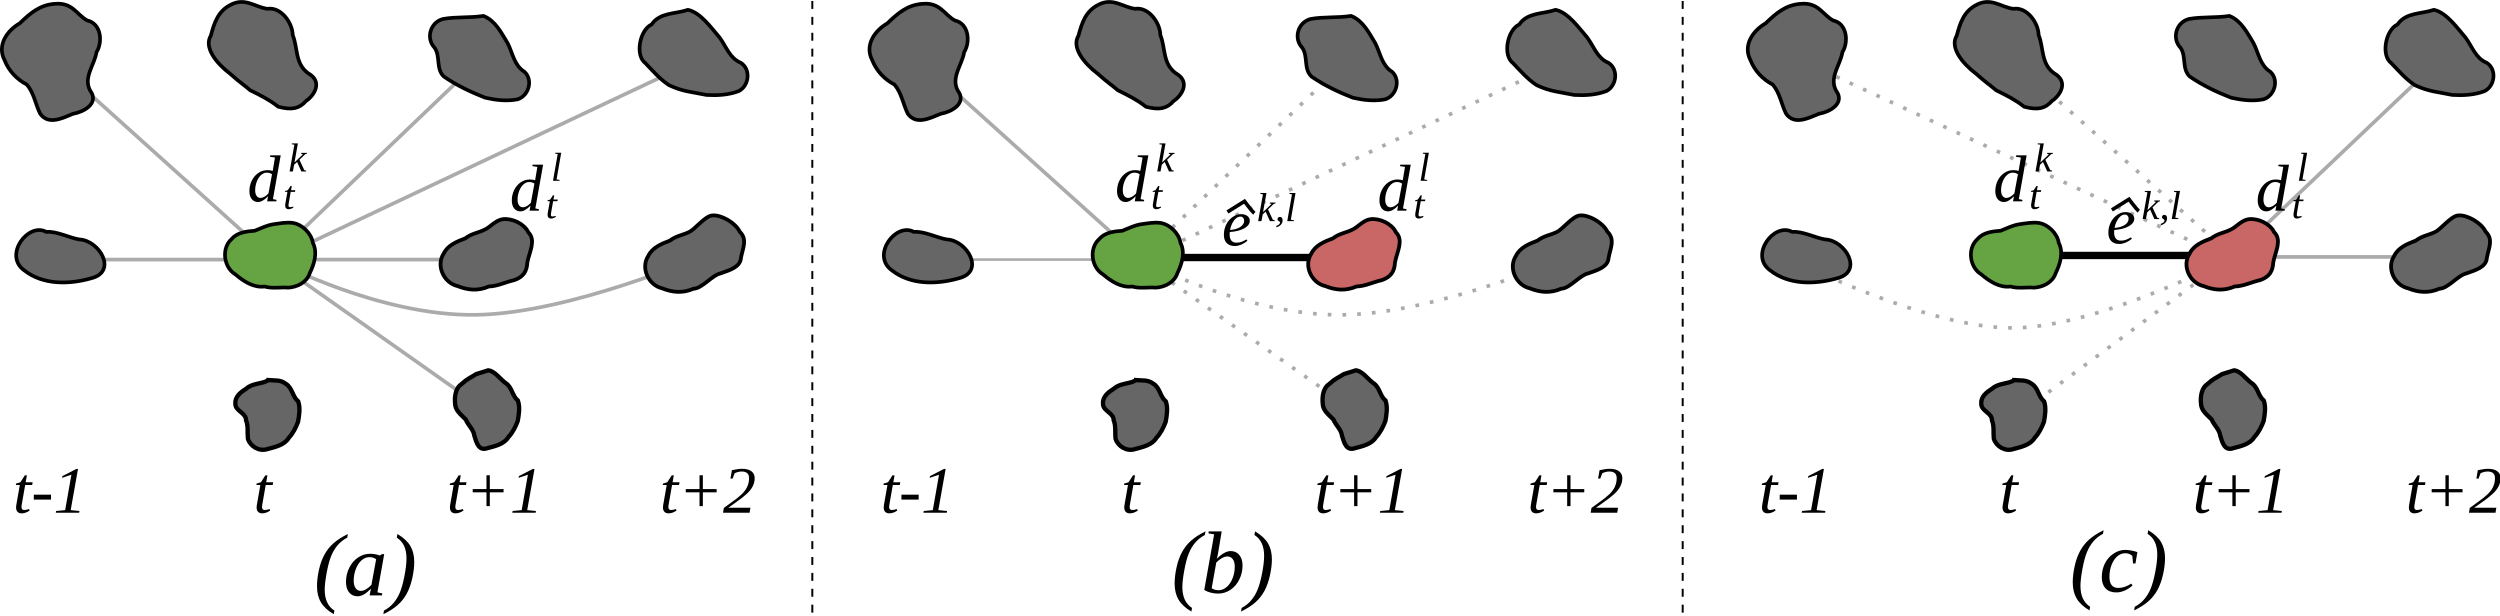
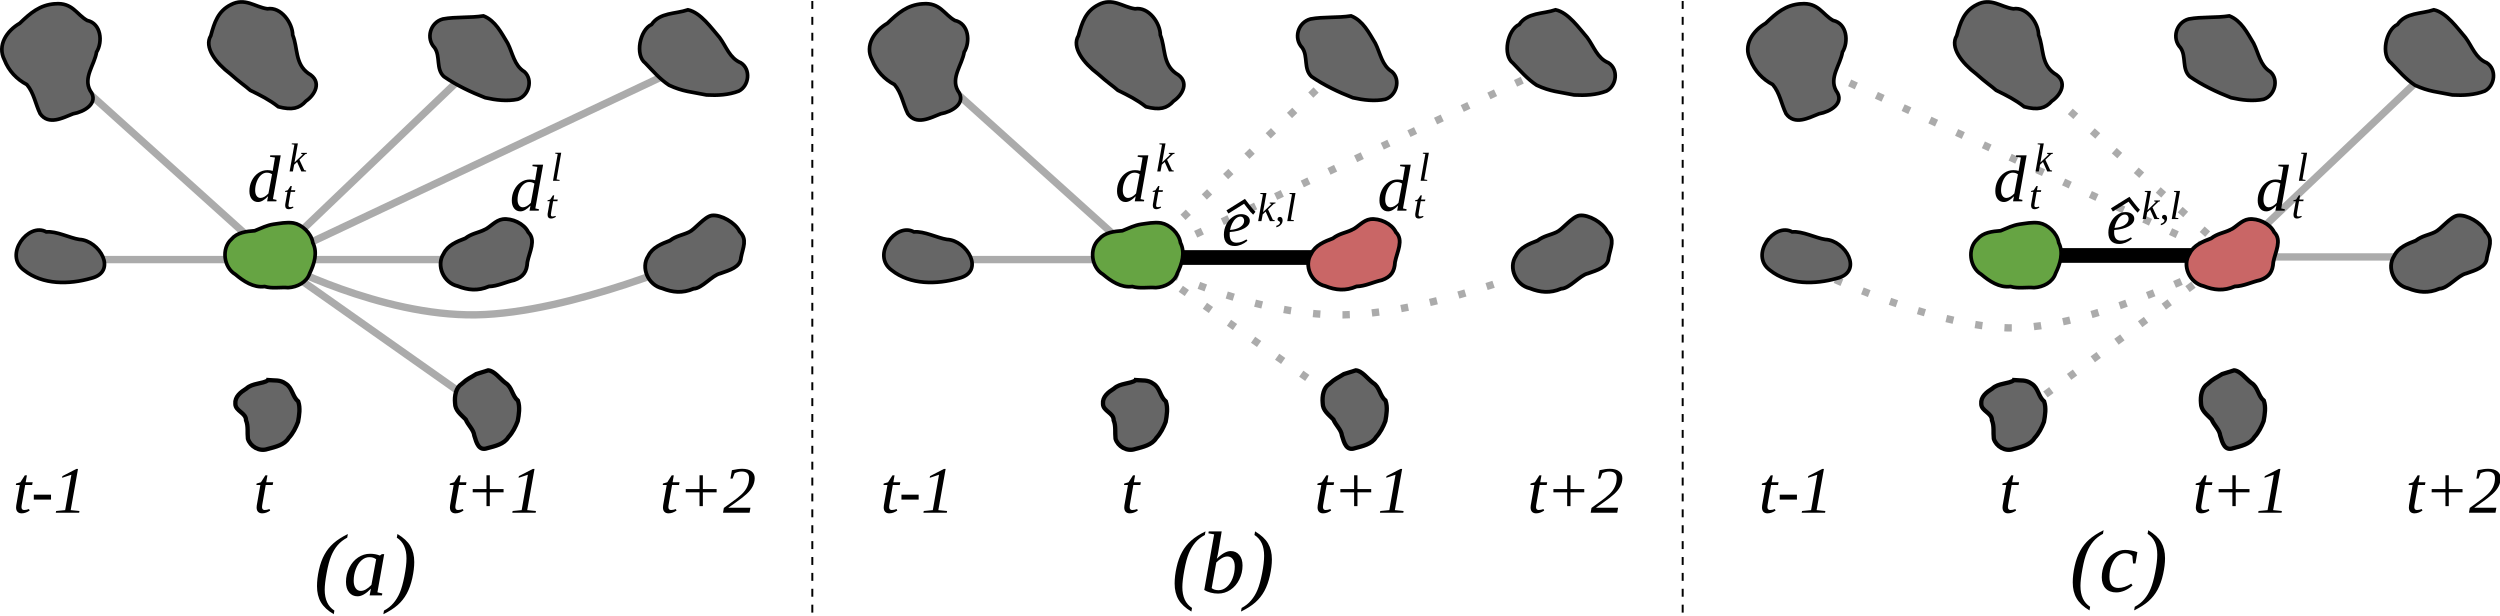
<svg xmlns="http://www.w3.org/2000/svg" width="678.576" height="166.967" id="svg2" version="1.1">
  <defs id="defs4" />
  <g id="layer1" transform="translate(-29.73416,-59.50795)">
-     <path style="opacity:0.33;fill:none;stroke:#000000;stroke-width:1px;stroke-linecap:butt;stroke-linejoin:miter;stroke-opacity:1" d="m 45.4,129.966 117.757,0" id="path3942" />
-     <path style="opacity:0.33;fill:none;stroke:#000000;stroke-width:1px;stroke-linecap:butt;stroke-linejoin:miter;stroke-opacity:1" d="m 44.387,76.256 59.183,53.305" id="path3944" />
-     <path style="opacity:0.33;fill:none;stroke:#000000;stroke-width:1px;stroke-linecap:butt;stroke-linejoin:miter;stroke-opacity:1" d="m 103.772,129.561 56.142,-53.71" id="path3946" />
-     <path style="opacity:0.33;fill:none;stroke:#000000;stroke-width:1px;stroke-linecap:butt;stroke-linejoin:miter;stroke-opacity:1" d="M 162.144,171.313 103.772,130.169 218.894,75.851" id="path3948" />
-     <path style="opacity:0.33;fill:none;stroke:#000000;stroke-width:1px;stroke-linecap:butt;stroke-linejoin:miter;stroke-opacity:1" d="m 104.988,130.574 c 0,0 27.97,14.796 53.913,14.39 25.943,-0.405 61.817,-16.214 61.817,-16.214" id="path3950" />
+     <path style="opacity:0.33;fill:none;stroke:#000000;stroke-width:2;stroke-linecap:butt;stroke-linejoin:miter;stroke-opacity:1;stroke-miterlimit:4;stroke-dasharray:none" d="m 45.4,129.966 117.757,0" id="path3942" />
+     <path style="opacity:0.33;fill:none;stroke:#000000;stroke-width:2;stroke-linecap:butt;stroke-linejoin:miter;stroke-opacity:1;stroke-miterlimit:4;stroke-dasharray:none" d="m 44.387,76.256 59.183,53.305" id="path3944" />
+     <path style="opacity:0.33;fill:none;stroke:#000000;stroke-width:2;stroke-linecap:butt;stroke-linejoin:miter;stroke-opacity:1;stroke-miterlimit:4;stroke-dasharray:none" d="m 103.772,129.561 56.142,-53.71" id="path3946" />
+     <path style="opacity:0.33;fill:none;stroke:#000000;stroke-width:2;stroke-linecap:butt;stroke-linejoin:miter;stroke-opacity:1;stroke-miterlimit:4;stroke-dasharray:none" d="M 162.144,171.313 103.772,130.169 218.894,75.851" id="path3948" />
+     <path style="opacity:0.33;fill:none;stroke:#000000;stroke-width:2;stroke-linecap:butt;stroke-linejoin:miter;stroke-opacity:1;stroke-miterlimit:4;stroke-dasharray:none" d="m 104.988,130.574 c 0,0 27.97,14.796 53.913,14.39 25.943,-0.405 61.817,-16.214 61.817,-16.214" id="path3950" />
    <path style="fill:#666666;stroke:#000000;stroke-width:1px;stroke-linecap:butt;stroke-linejoin:miter;stroke-opacity:1" d="m 44.694,60.539 c -4.183,0.284 -6.746,2.55 -9.608,5.301 -3.45,1.989 -6.22,5.931 -4.128,9.962 1.139,2.921 3.344,5.26 6.067,6.666 1.935,2.281 2.336,5.332 3.611,7.908 2.306,3.228 6.123,1.135 8.937,0.019 2.956,-0.501 7.181,-2.875 4.633,-6.298 -1.944,-3.548 1.179,-6.976 1.726,-10.432 1.744,-2.811 1.26,-7.794 -2.545,-8.611 -2.927,-1.643 -3.933,-4.892 -8.693,-4.517 z" id="path3757" />
    <path style="fill:#666666;stroke:#000000;stroke-width:1px;stroke-linecap:butt;stroke-linejoin:miter;stroke-opacity:1" d="m 92.357,60.799 c -3.453,1.765 -4.431,4.799 -5.404,8.393 -1.894,3.094 1.305,7.362 5.301,10.374 2.57,2.318 4.122,3.306 5.411,4.454 2.908,1.435 5.116,2.519 7.616,4.467 3.744,0.971 5.695,0.486 7.516,-1.564 2.277,-1.528 4.63,-5.258 0.572,-7.54 -3.606,-2.616 -2.775,-6.935 -4.183,-10.357 -0.024,-3.249 -3.15,-7.727 -6.876,-7.126 -3.417,-0.484 -6.051,-3.157 -9.952,-1.1 z" id="path3757-7" />
    <path style="fill:#666666;stroke:#000000;stroke-width:1px;stroke-linecap:butt;stroke-linejoin:miter;stroke-opacity:1" d="m 42.308,122.459 c -4.915,-2.725 -11.686,6.317 -6.029,10.402 5.068,4.039 12.231,3.888 18.163,2.191 7.315,-1.784 2.296,-10.306 -3.186,-10.555 -2.488,-0.364 -6.265,-2.321 -8.947,-2.038 z" id="path3783" />
    <path style="fill:#666666;stroke:#000000;stroke-width:1.035px;stroke-linecap:butt;stroke-linejoin:miter;stroke-opacity:1" d="m 161.2,121.896 c -1.771,0.835 -3.443,0.992 -5.185,2.312 -2.266,0.854 -4.782,1.88 -5.851,4.134 -2.143,3.244 0.006,7.972 3.796,8.821 2.794,1.108 5.473,1.387 8.48,0.096 2.313,-0.042 4.628,-1.234 6.866,-1.714 2.465,-0.881 3.434,-2.289 3.575,-4.883 0.541,-2.808 2.418,-5.949 0.246,-8.113 -1.139,-2.395 -4.486,-3.853 -6.924,-3.542 -2.007,0.279 -3.46,2.231 -5.003,2.89 z" id="path3799-0" />
    <path style="fill:#666666;stroke:#000000;stroke-width:1px;stroke-linecap:butt;stroke-linejoin:miter;stroke-opacity:1" d="m 160.956,63.825 c -3.649,0.584 -7.414,0.178 -11.022,0.843 -3.433,0.934 -4.673,5.259 -2.214,7.83 1.612,2.348 0.278,5.716 2.506,7.798 3.45,2.381 7.315,4.216 11.214,5.736 2.856,0.651 5.933,1.017 8.815,0.425 2.994,-0.964 4.265,-5.256 1.817,-7.475 -2.786,-1.714 -3.173,-5.064 -4.54,-7.74 -1.718,-2.811 -3.317,-6.123 -6.575,-7.417 z" id="path3842" />
    <path style="fill:#666666;stroke:#000000;stroke-width:1px;stroke-linecap:butt;stroke-linejoin:miter;stroke-opacity:1" d="m 216.483,62.175 c -3.5,1.186 -7.615,0.652 -9.888,3.973 -3.228,1.496 -4.552,8.369 -1.697,10.492 1.982,2.044 3.893,4.315 6.438,5.994 3.8,1.769 6.082,1.804 10.18,2.65 2.925,0.164 6.02,0.009 8.761,-1.057 2.79,-1.452 3.325,-5.896 0.54,-7.673 -3.034,-1.223 -3.976,-4.461 -5.772,-6.871 -2.165,-2.483 -5.132,-6.778 -8.562,-7.508 z" id="path3842-7" />
    <path style="fill:#666666;stroke:#000000;stroke-width:1.035px;stroke-linecap:butt;stroke-linejoin:miter;stroke-opacity:1" d="m 216.74,122.512 c -1.771,0.835 -3.443,0.992 -5.185,2.312 -2.266,0.854 -4.782,1.88 -5.851,4.134 -2.143,3.244 0.006,7.972 3.796,8.821 2.794,1.108 5.473,1.387 8.48,0.096 2.313,-0.042 5.033,-3.667 7.272,-4.146 2.465,-0.881 5.46,-1.681 5.602,-4.275 0.541,-2.808 1.81,-4.935 -0.362,-7.1 -1.139,-2.395 -5.094,-4.664 -7.532,-4.353 -2.007,0.279 -4.676,3.853 -6.219,4.511 z" id="path3799-0-5" />
    <path style="fill:#666666;stroke:#000000;stroke-width:1.174px;stroke-linecap:butt;stroke-linejoin:miter;stroke-opacity:1" d="m 102.609,162.685 c -1.697,1.09 -4.339,0.766 -5.993,2.287 -1.542,0.961 -3.183,2.226 -2.996,4.169 0.002,1.958 2.927,2.418 2.896,4.433 0.659,1.611 0.316,3.35 0.507,5.006 0.617,2.075 3.076,3.603 5.344,2.802 2.086,-0.559 4.567,-1.076 5.717,-2.997 1.17,-1.233 1.963,-2.841 2.544,-4.371 0.328,-1.804 0.647,-3.752 0.058,-5.53 -1.601,-1.318 -1.575,-3.729 -3.401,-4.821 -1.509,-1.139 -2.946,-0.825 -4.676,-0.979 z" id="path3885" />
    <path style="fill:#666666;stroke:#000000;stroke-width:1.174px;stroke-linecap:butt;stroke-linejoin:miter;stroke-opacity:1" d="m 158.997,161.045 c -1.697,1.09 -2.312,1.172 -3.966,2.692 -1.542,0.961 -1.967,3.239 -1.78,5.183 0.002,1.958 1.508,3.026 2.896,4.433 0.659,1.611 2.14,2.742 2.331,4.398 0.617,2.075 1.252,4.211 3.52,3.41 2.086,-0.559 4.567,-1.076 5.717,-2.997 1.17,-1.233 1.963,-2.841 2.544,-4.371 0.328,-1.804 0.647,-3.752 0.058,-5.53 -1.601,-1.318 -1.575,-3.729 -3.401,-4.821 -1.509,-1.139 -2.946,-3.257 -4.676,-3.411 z" id="path3885-9" />
    <path style="fill:#66a443;fill-opacity:1;stroke:#000000;stroke-width:1px;stroke-linecap:butt;stroke-linejoin:miter;stroke-opacity:1" d="m 103.946,120.376 c -1.807,0.299 -3.156,0.989 -5.065,1.76 -2.255,0.176 -4.779,0.447 -6.332,2.305 -2.777,2.504 -2.105,7.647 1.064,9.535 2.208,1.855 4.911,3.692 7.945,3.307 2.082,0.615 4.281,0.128 6.412,0.303 2.44,-0.146 5.004,-1.424 5.818,-3.872 1.228,-2.54 2.225,-5.627 0.854,-8.318 -0.385,-2.62 -2.996,-4.967 -5.261,-5.359 -1.87,-0.301 -3.878,0.145 -5.433,0.34 z" id="path3799" />
    <text xml:space="preserve" style="font-size:18px;font-style:italic;font-weight:normal;line-height:125%;letter-spacing:0px;word-spacing:0px;fill:#000000;fill-opacity:1;stroke:none;font-family:Times New Roman;-inkscape-font-specification:Sans Italic" x="98.529" y="198.675" id="text3952">
      <tspan id="tspan3954" x="98.529" y="198.675">t</tspan>
    </text>
    <text xml:space="preserve" style="font-size:18px;font-style:italic;font-weight:normal;line-height:125%;letter-spacing:0px;word-spacing:0px;fill:#000000;fill-opacity:1;stroke:none;font-family:Times New Roman;-inkscape-font-specification:Sans Italic" x="150.996" y="198.675" id="text3956">
      <tspan id="tspan3958" x="150.996" y="198.675">t+1</tspan>
    </text>
    <text xml:space="preserve" style="font-size:18px;font-style:italic;font-weight:normal;line-height:125%;letter-spacing:0px;word-spacing:0px;fill:#000000;fill-opacity:1;stroke:none;font-family:Times New Roman;-inkscape-font-specification:Sans Italic" x="208.824" y="198.675" id="text3956-7">
      <tspan id="tspan3958-3" x="208.824" y="198.675">t+2</tspan>
    </text>
    <text xml:space="preserve" style="font-size:18px;font-style:italic;font-weight:normal;line-height:125%;letter-spacing:0px;word-spacing:0px;fill:#000000;fill-opacity:1;stroke:none;font-family:Times New Roman;-inkscape-font-specification:Sans Italic" x="33.239" y="198.675" id="text3983">
      <tspan x="33.239" y="198.675" id="tspan3987">t-1</tspan>
    </text>
    <text xml:space="preserve" style="font-size:18px;font-style:italic;font-weight:normal;line-height:125%;letter-spacing:0px;word-spacing:0px;fill:#000000;fill-opacity:1;stroke:none;font-family:Times New Roman;-inkscape-font-specification:Sans Italic" x="96.881" y="114.157" id="text3991">
      <tspan id="tspan3993" x="96.881" y="114.157">d</tspan>
    </text>
    <text xml:space="preserve" style="font-size:9px;font-style:italic;font-weight:normal;line-height:125%;letter-spacing:0px;word-spacing:0px;fill:#000000;fill-opacity:1;stroke:none;font-family:Times New Roman;-inkscape-font-specification:Sans Italic" x="23.511" y="101.997" id="text3995">
      <tspan id="tspan3997" x="23.511" y="101.997" />
    </text>
    <text xml:space="preserve" style="font-size:11px;font-style:italic;font-weight:normal;line-height:125%;letter-spacing:0px;word-spacing:0px;fill:#000000;fill-opacity:1;stroke:none;font-family:Times New Roman;-inkscape-font-specification:Sans Italic" x="108.028" y="106.05" id="text3999">
      <tspan id="tspan4001" x="108.028" y="106.05">k</tspan>
    </text>
    <text xml:space="preserve" style="font-size:11px;font-style:italic;font-weight:normal;line-height:125%;letter-spacing:0px;word-spacing:0px;fill:#000000;fill-opacity:1;stroke:none;font-family:Times New Roman;-inkscape-font-specification:Sans Italic" x="106.61" y="116.184" id="text4003">
      <tspan id="tspan4005" x="106.61" y="116.184">t</tspan>
    </text>
    <text xml:space="preserve" style="font-size:18px;font-style:italic;font-weight:normal;line-height:125%;letter-spacing:0px;word-spacing:0px;fill:#000000;fill-opacity:1;stroke:none;font-family:Times New Roman;-inkscape-font-specification:Sans Italic" x="168.106" y="116.696" id="text3991-6">
      <tspan id="tspan3993-8" x="168.106" y="116.696">d</tspan>
    </text>
    <text xml:space="preserve" style="font-size:11px;font-style:italic;font-weight:normal;line-height:125%;letter-spacing:0px;word-spacing:0px;fill:#000000;fill-opacity:1;stroke:none;font-family:Times New Roman;-inkscape-font-specification:Sans Italic" x="179.254" y="108.588" id="text3999-5">
      <tspan id="tspan4001-1" x="179.254" y="108.588">l</tspan>
    </text>
    <text xml:space="preserve" style="font-size:11px;font-style:italic;font-weight:normal;line-height:125%;letter-spacing:0px;word-spacing:0px;fill:#000000;fill-opacity:1;stroke:none;font-family:Times New Roman;-inkscape-font-specification:Sans Italic" x="177.835" y="118.722" id="text4003-8">
      <tspan id="tspan4005-5" x="177.835" y="118.722">t</tspan>
    </text>
-     <path style="opacity:0.33;fill:none;stroke:#000000;stroke-width:0.701px;stroke-linecap:butt;stroke-linejoin:miter;stroke-opacity:1" d="m 280.903,129.966 57.818,0" id="path3942-1" />
-     <path style="opacity:0.33;fill:none;stroke:#000000;stroke-width:1px;stroke-linecap:butt;stroke-linejoin:miter;stroke-opacity:1" d="m 279.889,76.256 59.183,53.305" id="path3944-1" />
-     <path style="opacity:0.33;fill:none;stroke:#000000;stroke-width:1;stroke-linecap:butt;stroke-linejoin:miter;stroke-miterlimit:4;stroke-opacity:1;stroke-dasharray:1, 3;stroke-dashoffset:0" d="M 339.275,129.561 395.417,75.851" id="path3946-0" />
-     <path style="opacity:0.33;fill:none;stroke:#000000;stroke-width:1;stroke-linecap:butt;stroke-linejoin:miter;stroke-miterlimit:4;stroke-opacity:1;stroke-dasharray:1, 3;stroke-dashoffset:0" d="M 397.646,171.313 339.275,130.169 454.397,75.851" id="path3948-2" />
-     <path style="opacity:0.33;fill:none;stroke:#000000;stroke-width:1;stroke-linecap:butt;stroke-linejoin:miter;stroke-miterlimit:4;stroke-opacity:1;stroke-dasharray:1, 3;stroke-dashoffset:0" d="m 340.491,130.574 c 0,0 27.97,14.796 53.913,14.39 25.943,-0.405 61.817,-16.214 61.817,-16.214" id="path3950-1" />
+     <path style="opacity:0.33;fill:none;stroke:#000000;stroke-width:2;stroke-linecap:butt;stroke-linejoin:miter;stroke-opacity:1;stroke-miterlimit:4;stroke-dasharray:none" d="m 280.903,129.966 57.818,0" id="path3942-1" />
+     <path style="opacity:0.33;fill:none;stroke:#000000;stroke-width:2;stroke-linecap:butt;stroke-linejoin:miter;stroke-opacity:1;stroke-miterlimit:4;stroke-dasharray:none" d="m 279.889,76.256 59.183,53.305" id="path3944-1" />
+     <path style="opacity:0.33;fill:none;stroke:#000000;stroke-width:2;stroke-linecap:butt;stroke-linejoin:miter;stroke-miterlimit:4;stroke-opacity:1;stroke-dasharray:2,6;stroke-dashoffset:0" d="M 339.275,129.561 395.417,75.851" id="path3946-0" />
+     <path style="opacity:0.33;fill:none;stroke:#000000;stroke-width:2;stroke-linecap:butt;stroke-linejoin:miter;stroke-miterlimit:4;stroke-opacity:1;stroke-dasharray:2,6;stroke-dashoffset:0" d="M 397.646,171.313 339.275,130.169 454.397,75.851" id="path3948-2" />
+     <path style="opacity:0.33;fill:none;stroke:#000000;stroke-width:2;stroke-linecap:butt;stroke-linejoin:miter;stroke-miterlimit:4;stroke-opacity:1;stroke-dasharray:2,6;stroke-dashoffset:0" d="m 340.491,130.574 c 0,0 27.97,14.796 53.913,14.39 25.943,-0.405 61.817,-16.214 61.817,-16.214" id="path3950-1" />
    <path style="fill:#666666;stroke:#000000;stroke-width:1px;stroke-linecap:butt;stroke-linejoin:miter;stroke-opacity:1" d="m 280.197,60.539 c -4.183,0.284 -6.746,2.55 -9.608,5.301 -3.45,1.989 -6.22,5.931 -4.128,9.962 1.139,2.921 3.344,5.26 6.067,6.666 1.935,2.281 2.336,5.332 3.611,7.908 2.306,3.228 6.123,1.135 8.937,0.019 2.956,-0.501 7.181,-2.875 4.633,-6.298 -1.944,-3.548 1.179,-6.976 1.726,-10.432 1.744,-2.811 1.26,-7.794 -2.545,-8.611 -2.927,-1.643 -3.933,-4.892 -8.693,-4.517 z" id="path3757-2" />
    <path style="fill:#666666;stroke:#000000;stroke-width:1px;stroke-linecap:butt;stroke-linejoin:miter;stroke-opacity:1" d="m 327.86,60.799 c -3.453,1.765 -4.431,4.799 -5.404,8.393 -1.894,3.094 1.305,7.362 5.301,10.374 2.57,2.318 4.122,3.306 5.411,4.454 2.908,1.435 5.116,2.519 7.616,4.467 3.744,0.971 5.695,0.486 7.516,-1.564 2.277,-1.528 4.63,-5.258 0.572,-7.54 -3.606,-2.616 -2.775,-6.935 -4.183,-10.357 -0.024,-3.249 -3.15,-7.727 -6.876,-7.126 -3.417,-0.484 -6.051,-3.157 -9.952,-1.1 z" id="path3757-7-5" />
    <path style="fill:#666666;stroke:#000000;stroke-width:1px;stroke-linecap:butt;stroke-linejoin:miter;stroke-opacity:1" d="m 277.81,122.459 c -4.915,-2.725 -11.686,6.317 -6.029,10.402 5.068,4.039 12.231,3.888 18.163,2.191 7.315,-1.784 2.296,-10.306 -3.186,-10.555 -2.488,-0.364 -6.265,-2.321 -8.947,-2.038 z" id="path3783-7" />
    <path style="fill:#666666;stroke:#000000;stroke-width:1px;stroke-linecap:butt;stroke-linejoin:miter;stroke-opacity:1" d="m 396.459,63.825 c -3.649,0.584 -7.414,0.178 -11.022,0.843 -3.433,0.934 -4.673,5.259 -2.214,7.83 1.612,2.348 0.278,5.716 2.506,7.798 3.45,2.381 7.315,4.216 11.214,5.736 2.856,0.651 5.933,1.017 8.815,0.425 2.994,-0.964 4.265,-5.256 1.817,-7.475 -2.786,-1.714 -3.173,-5.064 -4.54,-7.74 -1.718,-2.811 -3.317,-6.123 -6.575,-7.417 z" id="path3842-5" />
    <path style="fill:#666666;stroke:#000000;stroke-width:1px;stroke-linecap:butt;stroke-linejoin:miter;stroke-opacity:1" d="m 451.985,62.175 c -3.5,1.186 -7.615,0.652 -9.888,3.973 -3.228,1.496 -4.552,8.369 -1.697,10.492 1.982,2.044 3.893,4.315 6.438,5.994 3.8,1.769 6.082,1.804 10.18,2.65 2.925,0.164 6.02,0.009 8.761,-1.057 2.79,-1.452 3.325,-5.896 0.54,-7.673 -3.034,-1.223 -3.976,-4.461 -5.772,-6.871 -2.165,-2.483 -5.132,-6.778 -8.562,-7.508 z" id="path3842-7-0" />
    <path style="fill:#666666;stroke:#000000;stroke-width:1.035px;stroke-linecap:butt;stroke-linejoin:miter;stroke-opacity:1" d="m 452.243,122.512 c -1.771,0.835 -3.443,0.992 -5.185,2.312 -2.266,0.854 -4.782,1.88 -5.851,4.134 -2.143,3.244 0.006,7.972 3.796,8.821 2.794,1.108 5.473,1.387 8.48,0.096 2.313,-0.042 5.033,-3.667 7.272,-4.146 2.465,-0.881 5.46,-1.681 5.602,-4.275 0.541,-2.808 1.81,-4.935 -0.362,-7.1 -1.139,-2.395 -5.094,-4.664 -7.532,-4.353 -2.007,0.279 -4.676,3.853 -6.219,4.511 z" id="path3799-0-5-1" />
    <path style="fill:#666666;stroke:#000000;stroke-width:1.174px;stroke-linecap:butt;stroke-linejoin:miter;stroke-opacity:1" d="m 338.111,162.685 c -1.697,1.09 -4.339,0.766 -5.993,2.287 -1.542,0.961 -3.183,2.226 -2.996,4.169 0.002,1.958 2.927,2.418 2.896,4.433 0.659,1.611 0.316,3.35 0.507,5.006 0.617,2.075 3.076,3.603 5.344,2.802 2.086,-0.559 4.567,-1.076 5.717,-2.997 1.17,-1.233 1.963,-2.841 2.544,-4.371 0.328,-1.804 0.647,-3.752 0.058,-5.53 -1.601,-1.318 -1.575,-3.729 -3.401,-4.821 -1.509,-1.139 -2.946,-0.825 -4.676,-0.979 z" id="path3885-5" />
    <path style="fill:#666666;stroke:#000000;stroke-width:1.174px;stroke-linecap:butt;stroke-linejoin:miter;stroke-opacity:1" d="m 394.5,161.045 c -1.697,1.09 -2.312,1.172 -3.966,2.692 -1.542,0.961 -1.967,3.239 -1.78,5.183 0.002,1.958 1.508,3.026 2.896,4.433 0.659,1.611 2.14,2.742 2.331,4.398 0.617,2.075 1.252,4.211 3.52,3.41 2.086,-0.559 4.567,-1.076 5.717,-2.997 1.17,-1.233 1.963,-2.841 2.544,-4.371 0.328,-1.804 0.647,-3.752 0.058,-5.53 -1.601,-1.318 -1.575,-3.729 -3.401,-4.821 -1.509,-1.139 -2.946,-3.257 -4.676,-3.411 z" id="path3885-9-8" />
    <text xml:space="preserve" style="font-size:18px;font-style:italic;font-weight:normal;line-height:125%;letter-spacing:0px;word-spacing:0px;fill:#000000;fill-opacity:1;stroke:none;font-family:Times New Roman;-inkscape-font-specification:Sans Italic" x="334.032" y="198.675" id="text3952-7">
      <tspan id="tspan3954-1" x="334.032" y="198.675">t</tspan>
    </text>
    <text xml:space="preserve" style="font-size:18px;font-style:italic;font-weight:normal;line-height:125%;letter-spacing:0px;word-spacing:0px;fill:#000000;fill-opacity:1;stroke:none;font-family:Times New Roman;-inkscape-font-specification:Sans Italic" x="386.499" y="198.675" id="text3956-9">
      <tspan id="tspan3958-0" x="386.499" y="198.675">t+1</tspan>
    </text>
    <text xml:space="preserve" style="font-size:18px;font-style:italic;font-weight:normal;line-height:125%;letter-spacing:0px;word-spacing:0px;fill:#000000;fill-opacity:1;stroke:none;font-family:Times New Roman;-inkscape-font-specification:Sans Italic" x="444.327" y="198.675" id="text3956-7-2">
      <tspan id="tspan3958-3-3" x="444.327" y="198.675">t+2</tspan>
    </text>
    <text xml:space="preserve" style="font-size:18px;font-style:italic;font-weight:normal;line-height:125%;letter-spacing:0px;word-spacing:0px;fill:#000000;fill-opacity:1;stroke:none;font-family:Times New Roman;-inkscape-font-specification:Sans Italic" x="268.742" y="198.675" id="text3983-9">
      <tspan x="268.742" y="198.675" id="tspan3987-8">t-1</tspan>
    </text>
    <text xml:space="preserve" style="font-size:18px;font-style:italic;font-weight:normal;line-height:125%;letter-spacing:0px;word-spacing:0px;fill:#000000;fill-opacity:1;stroke:none;font-family:Times New Roman;-inkscape-font-specification:Sans Italic" x="332.383" y="114.157" id="text3991-0">
      <tspan id="tspan3993-3" x="332.383" y="114.157">d</tspan>
    </text>
    <text xml:space="preserve" style="font-size:11px;font-style:italic;font-weight:normal;line-height:125%;letter-spacing:0px;word-spacing:0px;fill:#000000;fill-opacity:1;stroke:none;font-family:Times New Roman;-inkscape-font-specification:Sans Italic" x="343.531" y="106.05" id="text3999-1">
      <tspan id="tspan4001-5" x="343.531" y="106.05">k</tspan>
    </text>
    <text xml:space="preserve" style="font-size:11px;font-style:italic;font-weight:normal;line-height:125%;letter-spacing:0px;word-spacing:0px;fill:#000000;fill-opacity:1;stroke:none;font-family:Times New Roman;-inkscape-font-specification:Sans Italic" x="342.112" y="116.184" id="text4003-7">
      <tspan id="tspan4005-7" x="342.112" y="116.184">t</tspan>
    </text>
    <text xml:space="preserve" style="font-size:18px;font-style:italic;font-weight:normal;line-height:125%;letter-spacing:0px;word-spacing:0px;fill:#000000;fill-opacity:1;stroke:none;font-family:Times New Roman;-inkscape-font-specification:Sans Italic" x="403.609" y="116.696" id="text3991-6-7">
      <tspan id="tspan3993-8-0" x="403.609" y="116.696">d</tspan>
    </text>
    <text xml:space="preserve" style="font-size:11px;font-style:italic;font-weight:normal;line-height:125%;letter-spacing:0px;word-spacing:0px;fill:#000000;fill-opacity:1;stroke:none;font-family:Times New Roman;-inkscape-font-specification:Sans Italic" x="414.756" y="108.588" id="text3999-5-9">
      <tspan id="tspan4001-1-8" x="414.756" y="108.588">l</tspan>
    </text>
    <text xml:space="preserve" style="font-size:11px;font-style:italic;font-weight:normal;line-height:125%;letter-spacing:0px;word-spacing:0px;fill:#000000;fill-opacity:1;stroke:none;font-family:Times New Roman;-inkscape-font-specification:Sans Italic" x="413.337" y="118.722" id="text4003-8-0">
      <tspan id="tspan4005-5-3" x="413.337" y="118.722">t</tspan>
    </text>
-     <path style="fill:none;stroke:#000000;stroke-width:2;stroke-linecap:butt;stroke-linejoin:miter;stroke-miterlimit:4;stroke-opacity:1;stroke-dasharray:none" d="m 337.363,129.405 56.105,0" id="path3942-1-0" />
+     <path style="fill:none;stroke:#000000;stroke-width:4;stroke-linecap:butt;stroke-linejoin:miter;stroke-miterlimit:4;stroke-opacity:1;stroke-dasharray:none" d="m 337.363,129.405 56.105,0" id="path3942-1-0" />
    <path style="fill:#c96666;fill-opacity:1;stroke:#000000;stroke-width:1.035px;stroke-linecap:butt;stroke-linejoin:miter;stroke-opacity:1" d="m 396.703,121.896 c -1.771,0.835 -3.443,0.992 -5.185,2.312 -2.266,0.854 -4.782,1.88 -5.851,4.134 -2.143,3.244 0.006,7.972 3.796,8.821 2.794,1.108 5.473,1.387 8.48,0.096 2.313,-0.042 4.628,-1.234 6.866,-1.714 2.465,-0.881 3.434,-2.289 3.575,-4.883 0.541,-2.808 2.418,-5.949 0.246,-8.113 -1.139,-2.395 -4.486,-3.853 -6.924,-3.542 -2.007,0.279 -3.46,2.231 -5.003,2.89 z" id="path3799-0-3" />
    <path style="fill:#66a443;fill-opacity:1;stroke:#000000;stroke-width:1px;stroke-linecap:butt;stroke-linejoin:miter;stroke-opacity:1" d="m 339.448,120.376 c -1.807,0.299 -3.156,0.989 -5.065,1.76 -2.255,0.176 -4.779,0.447 -6.332,2.305 -2.777,2.504 -2.105,7.647 1.064,9.535 2.208,1.855 4.911,3.692 7.945,3.307 2.082,0.615 4.281,0.128 6.412,0.303 2.44,-0.146 5.004,-1.424 5.818,-3.872 1.228,-2.54 2.225,-5.627 0.854,-8.318 -0.385,-2.62 -2.996,-4.967 -5.261,-5.359 -1.87,-0.301 -3.878,0.145 -5.433,0.34 z" id="path3799-6" />
    <path style="fill:#666666;stroke:#000000;stroke-width:1px;stroke-linecap:butt;stroke-linejoin:miter;stroke-opacity:1" d="m 634.848,63.825 c -3.649,0.584 -7.414,0.178 -11.022,0.843 -3.433,0.934 -4.673,5.259 -2.214,7.83 1.612,2.348 0.278,5.716 2.506,7.798 3.45,2.381 7.315,4.216 11.214,5.736 2.856,0.651 5.933,1.017 8.815,0.425 2.994,-0.964 4.265,-5.256 1.817,-7.475 -2.786,-1.714 -3.173,-5.064 -4.54,-7.74 -1.718,-2.811 -3.317,-6.123 -6.575,-7.417 z" id="path3842-5-1" />
    <path style="fill:#666666;stroke:#000000;stroke-width:1.174px;stroke-linecap:butt;stroke-linejoin:miter;stroke-opacity:1" d="m 632.89,161.045 c -1.697,1.09 -2.312,1.172 -3.966,2.692 -1.542,0.961 -1.967,3.239 -1.78,5.183 0.002,1.958 1.508,3.026 2.896,4.433 0.659,1.611 2.14,2.742 2.331,4.398 0.617,2.075 1.252,4.211 3.52,3.41 2.086,-0.559 4.567,-1.076 5.717,-2.997 1.17,-1.233 1.963,-2.841 2.544,-4.371 0.328,-1.804 0.647,-3.752 0.058,-5.53 -1.601,-1.318 -1.575,-3.729 -3.401,-4.821 -1.509,-1.139 -2.946,-3.257 -4.676,-3.411 z" id="path3885-9-8-2" />
    <text xml:space="preserve" style="font-size:18px;font-style:italic;font-weight:normal;line-height:125%;letter-spacing:0px;word-spacing:0px;fill:#000000;fill-opacity:1;stroke:none;font-family:Times New Roman;-inkscape-font-specification:Sans Italic" x="572.421" y="198.675" id="text3952-7-9">
      <tspan id="tspan3954-1-0" x="572.421" y="198.675">t</tspan>
    </text>
    <text xml:space="preserve" style="font-size:18px;font-style:italic;font-weight:normal;line-height:125%;letter-spacing:0px;word-spacing:0px;fill:#000000;fill-opacity:1;stroke:none;font-family:Times New Roman;-inkscape-font-specification:Sans Italic" x="624.889" y="198.675" id="text3956-9-9">
      <tspan id="tspan3958-0-1" x="624.889" y="198.675">t+1</tspan>
    </text>
    <text xml:space="preserve" style="font-size:18px;font-style:italic;font-weight:normal;line-height:125%;letter-spacing:0px;word-spacing:0px;fill:#000000;fill-opacity:1;stroke:none;font-family:Times New Roman;-inkscape-font-specification:Sans Italic" x="682.717" y="198.675" id="text3956-7-2-7">
      <tspan id="tspan3958-3-3-4" x="682.717" y="198.675">t+2</tspan>
    </text>
    <text xml:space="preserve" style="font-size:18px;font-style:italic;font-weight:normal;line-height:125%;letter-spacing:0px;word-spacing:0px;fill:#000000;fill-opacity:1;stroke:none;font-family:Times New Roman;-inkscape-font-specification:Sans Italic" x="507.132" y="198.675" id="text3983-9-2">
      <tspan x="507.132" y="198.675" id="tspan3987-8-7">t-1</tspan>
    </text>
    <text xml:space="preserve" style="font-size:18px;font-style:italic;font-weight:normal;line-height:125%;letter-spacing:0px;word-spacing:0px;fill:#000000;fill-opacity:1;stroke:none;font-family:Times New Roman;-inkscape-font-specification:Sans Italic" x="570.773" y="114.157" id="text3991-0-5">
      <tspan id="tspan3993-3-5" x="570.773" y="114.157">d</tspan>
    </text>
    <text xml:space="preserve" style="font-size:11px;font-style:italic;font-weight:normal;line-height:125%;letter-spacing:0px;word-spacing:0px;fill:#000000;fill-opacity:1;stroke:none;font-family:Times New Roman;-inkscape-font-specification:Sans Italic" x="581.921" y="106.05" id="text3999-1-7">
      <tspan id="tspan4001-5-1" x="581.921" y="106.05">k</tspan>
    </text>
    <text xml:space="preserve" style="font-size:11px;font-style:italic;font-weight:normal;line-height:125%;letter-spacing:0px;word-spacing:0px;fill:#000000;fill-opacity:1;stroke:none;font-family:Times New Roman;-inkscape-font-specification:Sans Italic" x="580.502" y="116.184" id="text4003-7-3">
      <tspan id="tspan4005-7-7" x="580.502" y="116.184">t</tspan>
    </text>
    <text xml:space="preserve" style="font-size:18px;font-style:italic;font-weight:normal;line-height:125%;letter-spacing:0px;word-spacing:0px;fill:#000000;fill-opacity:1;stroke:none;font-family:Times New Roman;-inkscape-font-specification:Sans Italic" x="641.998" y="116.696" id="text3991-6-7-7">
      <tspan id="tspan3993-8-0-8" x="641.998" y="116.696">d</tspan>
    </text>
    <text xml:space="preserve" style="font-size:11px;font-style:italic;font-weight:normal;line-height:125%;letter-spacing:0px;word-spacing:0px;fill:#000000;fill-opacity:1;stroke:none;font-family:Times New Roman;-inkscape-font-specification:Sans Italic" x="653.146" y="108.588" id="text3999-5-9-5">
      <tspan id="tspan4001-1-8-6" x="653.146" y="108.588">l</tspan>
    </text>
    <text xml:space="preserve" style="font-size:11px;font-style:italic;font-weight:normal;line-height:125%;letter-spacing:0px;word-spacing:0px;fill:#000000;fill-opacity:1;stroke:none;font-family:Times New Roman;-inkscape-font-specification:Sans Italic" x="651.727" y="118.722" id="text4003-8-0-5">
      <tspan id="tspan4005-5-3-7" x="651.727" y="118.722">t</tspan>
    </text>
-     <path style="opacity:0.33;fill:none;stroke:#000000;stroke-width:1;stroke-linecap:butt;stroke-linejoin:miter;stroke-miterlimit:4;stroke-opacity:1;stroke-dasharray:1, 3;stroke-dashoffset:0" d="m 573.776,73.754 61.828,55.24 -58.787,43.584" id="path4301" />
-     <path style="opacity:0.33;fill:none;stroke:#000000;stroke-width:1px;stroke-linecap:butt;stroke-linejoin:miter;stroke-opacity:1" d="m 691.351,76.288 -55.747,52.959 58.787,0" id="path4303" />
-     <path style="opacity:0.33;fill:none;stroke:#000000;stroke-width:1;stroke-linecap:butt;stroke-linejoin:miter;stroke-miterlimit:4;stroke-opacity:1;stroke-dasharray:1, 3;stroke-dashoffset:0" d="M 517.269,75.274 634.844,129.754 c 0,0 -34.715,18.244 -58.027,18.751 -23.312,0.507 -60.054,-18.244 -60.054,-18.244" id="path4305" />
+     <path style="opacity:0.33;fill:none;stroke:#000000;stroke-width:2;stroke-linecap:butt;stroke-linejoin:miter;stroke-miterlimit:4;stroke-opacity:1;stroke-dasharray:2,6;stroke-dashoffset:0" d="m 573.776,73.754 61.828,55.24 -58.787,43.584" id="path4301" />
+     <path style="opacity:0.33;fill:none;stroke:#000000;stroke-width:2;stroke-linecap:butt;stroke-linejoin:miter;stroke-opacity:1;stroke-miterlimit:4;stroke-dasharray:none" d="m 691.351,76.288 -55.747,52.959 58.787,0" id="path4303" />
+     <path style="opacity:0.33;fill:none;stroke:#000000;stroke-width:2;stroke-linecap:butt;stroke-linejoin:miter;stroke-miterlimit:4;stroke-opacity:1;stroke-dasharray:2,6;stroke-dashoffset:0" d="M 517.269,75.274 634.844,129.754 c 0,0 -34.715,18.244 -58.027,18.751 -23.312,0.507 -60.054,-18.244 -60.054,-18.244" id="path4305" />
    <path style="fill:#666666;stroke:#000000;stroke-width:1px;stroke-linecap:butt;stroke-linejoin:miter;stroke-opacity:1" d="m 518.586,60.539 c -4.183,0.284 -6.746,2.55 -9.608,5.301 -3.45,1.989 -6.22,5.931 -4.128,9.962 1.139,2.921 3.344,5.26 6.067,6.666 1.935,2.281 2.336,5.332 3.611,7.908 2.306,3.228 6.123,1.135 8.937,0.019 2.956,-0.501 7.181,-2.875 4.633,-6.298 -1.944,-3.548 1.179,-6.976 1.726,-10.432 1.744,-2.811 1.26,-7.794 -2.545,-8.611 -2.927,-1.643 -3.933,-4.892 -8.693,-4.517 z" id="path3757-2-8" />
    <path style="fill:#666666;stroke:#000000;stroke-width:1px;stroke-linecap:butt;stroke-linejoin:miter;stroke-opacity:1" d="m 566.249,60.799 c -3.453,1.765 -4.431,4.799 -5.404,8.393 -1.894,3.094 1.305,7.362 5.301,10.374 2.57,2.318 4.122,3.306 5.411,4.454 2.908,1.435 5.116,2.519 7.616,4.467 3.744,0.971 5.695,0.486 7.516,-1.564 2.277,-1.528 4.63,-5.258 0.572,-7.54 -3.606,-2.616 -2.775,-6.935 -4.183,-10.357 -0.024,-3.249 -3.15,-7.727 -6.876,-7.126 -3.417,-0.484 -6.051,-3.157 -9.952,-1.1 z" id="path3757-7-5-5" />
    <path style="fill:#666666;stroke:#000000;stroke-width:1px;stroke-linecap:butt;stroke-linejoin:miter;stroke-opacity:1" d="m 516.2,122.459 c -4.915,-2.725 -11.686,6.317 -6.029,10.402 5.068,4.039 12.231,3.888 18.163,2.191 7.315,-1.784 2.296,-10.306 -3.186,-10.555 -2.488,-0.364 -6.265,-2.321 -8.947,-2.038 z" id="path3783-7-9" />
    <path style="fill:#666666;stroke:#000000;stroke-width:1px;stroke-linecap:butt;stroke-linejoin:miter;stroke-opacity:1" d="m 690.375,62.175 c -3.5,1.186 -7.615,0.652 -9.888,3.973 -3.228,1.496 -4.552,8.369 -1.697,10.492 1.982,2.044 3.893,4.315 6.438,5.994 3.8,1.769 6.082,1.804 10.18,2.65 2.925,0.164 6.02,0.009 8.761,-1.057 2.79,-1.452 3.325,-5.896 0.54,-7.673 -3.034,-1.223 -3.976,-4.461 -5.772,-6.871 -2.165,-2.483 -5.132,-6.778 -8.562,-7.508 z" id="path3842-7-0-3" />
    <path style="fill:#666666;stroke:#000000;stroke-width:1.035px;stroke-linecap:butt;stroke-linejoin:miter;stroke-opacity:1" d="m 690.633,122.512 c -1.771,0.835 -3.443,0.992 -5.185,2.312 -2.266,0.854 -4.782,1.88 -5.851,4.134 -2.143,3.244 0.006,7.972 3.796,8.821 2.794,1.108 5.473,1.387 8.48,0.096 2.313,-0.042 5.033,-3.667 7.272,-4.146 2.465,-0.881 5.46,-1.681 5.602,-4.275 0.541,-2.808 1.81,-4.935 -0.362,-7.1 -1.139,-2.395 -5.094,-4.664 -7.532,-4.353 -2.007,0.279 -4.676,3.853 -6.219,4.511 z" id="path3799-0-5-1-1" />
    <path style="fill:#666666;stroke:#000000;stroke-width:1.174px;stroke-linecap:butt;stroke-linejoin:miter;stroke-opacity:1" d="m 576.501,162.685 c -1.697,1.09 -4.339,0.766 -5.993,2.287 -1.542,0.961 -3.183,2.226 -2.996,4.169 0.002,1.958 2.927,2.418 2.896,4.433 0.659,1.611 0.316,3.35 0.507,5.006 0.617,2.075 3.076,3.603 5.344,2.802 2.086,-0.559 4.567,-1.076 5.717,-2.997 1.17,-1.233 1.963,-2.841 2.544,-4.371 0.328,-1.804 0.647,-3.752 0.058,-5.53 -1.601,-1.318 -1.575,-3.729 -3.401,-4.821 -1.509,-1.139 -2.946,-0.825 -4.676,-0.979 z" id="path3885-5-4" />
    <g id="g4493" transform="translate(-164.0317,-29.63482)">
      <text id="text4483" y="149.159" x="534.956" style="font-size:11px;font-style:italic;font-weight:normal;line-height:125%;letter-spacing:0px;word-spacing:0px;fill:#000000;fill-opacity:1;stroke:none;font-family:Times New Roman;-inkscape-font-specification:Sans Italic" xml:space="preserve">
        <tspan y="149.159" x="534.956" id="tspan4485">k,l</tspan>
      </text>
      <text transform="translate(29.73416,59.53086)" id="text4487" y="96.221" x="495.682" style="font-size:18px;font-style:italic;font-weight:normal;line-height:125%;letter-spacing:0px;word-spacing:0px;fill:#000000;fill-opacity:1;stroke:none;font-family:Times New Roman;-inkscape-font-specification:Sans Italic" xml:space="preserve">
        <tspan y="96.221" x="495.682" id="tspan4489">e</tspan>
      </text>
      <path transform="translate(29.73416,59.53086)" id="path4491" d="m 504.486,87.494 c -0.579,-0.463 -2.663,-3.241 -2.663,-3.241 l -4.63,2.894" style="fill:none;stroke:#000000;stroke-width:1px;stroke-linecap:butt;stroke-linejoin:miter;stroke-opacity:1" />
    </g>
    <text xml:space="preserve" style="font-size:18px;font-style:italic;font-weight:normal;line-height:125%;letter-spacing:0px;word-spacing:0px;fill:#000000;fill-opacity:1;stroke:none;font-family:Times New Roman;-inkscape-font-specification:Sans Italic" x="114.934" y="221.112" id="text4651">
      <tspan id="tspan4653" x="114.934" y="221.112" style="font-size:24px">(a)</tspan>
    </text>
    <text xml:space="preserve" style="font-size:18px;font-style:italic;font-weight:normal;line-height:125%;letter-spacing:0px;word-spacing:0px;fill:#000000;fill-opacity:1;stroke:none;font-family:Times New Roman;-inkscape-font-specification:Sans Italic" x="347.722" y="220.395" id="text4651-5">
      <tspan id="tspan4653-5" x="347.722" y="220.395" style="font-size:24px">(b)</tspan>
    </text>
    <text xml:space="preserve" style="font-size:18px;font-style:italic;font-weight:normal;line-height:125%;letter-spacing:0px;word-spacing:0px;fill:#000000;fill-opacity:1;stroke:none;font-family:Times New Roman;-inkscape-font-specification:Sans Italic" x="591.495" y="220.08" id="text4651-1">
      <tspan id="tspan4653-9" x="591.495" y="220.08" style="font-size:24px">(c)</tspan>
    </text>
-     <path style="fill:none;stroke:#000000;stroke-width:2;stroke-linecap:butt;stroke-linejoin:miter;stroke-miterlimit:4;stroke-opacity:1;stroke-dasharray:none" d="m 577.438,128.849 56.105,0" id="path3942-1-0-4" />
+     <path style="fill:none;stroke:#000000;stroke-width:4;stroke-linecap:butt;stroke-linejoin:miter;stroke-miterlimit:4;stroke-opacity:1;stroke-dasharray:none" d="m 577.438,128.849 56.105,0" id="path3942-1-0-4" />
    <g id="g4493-9" transform="translate(76.04305,-30.19074)">
      <text id="text4483-6" y="149.159" x="534.956" style="font-size:11px;font-style:italic;font-weight:normal;line-height:125%;letter-spacing:0px;word-spacing:0px;fill:#000000;fill-opacity:1;stroke:none;font-family:Times New Roman;-inkscape-font-specification:Sans Italic" xml:space="preserve">
        <tspan y="149.159" x="534.956" id="tspan4485-5">k,l</tspan>
      </text>
      <text transform="translate(29.73416,59.53086)" id="text4487-1" y="96.221" x="495.682" style="font-size:18px;font-style:italic;font-weight:normal;line-height:125%;letter-spacing:0px;word-spacing:0px;fill:#000000;fill-opacity:1;stroke:none;font-family:Times New Roman;-inkscape-font-specification:Sans Italic" xml:space="preserve">
        <tspan y="96.221" x="495.682" id="tspan4489-6">e</tspan>
      </text>
      <path transform="translate(29.73416,59.53086)" id="path4491-6" d="m 504.486,87.494 c -0.579,-0.463 -2.663,-3.241 -2.663,-3.241 l -4.63,2.894" style="fill:none;stroke:#000000;stroke-width:1px;stroke-linecap:butt;stroke-linejoin:miter;stroke-opacity:1" />
    </g>
    <path style="fill:#c96666;fill-opacity:1;stroke:#000000;stroke-width:1.035px;stroke-linecap:butt;stroke-linejoin:miter;stroke-opacity:1" d="m 635.092,121.896 c -1.771,0.835 -3.443,0.992 -5.185,2.312 -2.266,0.854 -4.782,1.88 -5.851,4.134 -2.143,3.244 0.006,7.972 3.796,8.821 2.794,1.108 5.473,1.387 8.48,0.096 2.313,-0.042 4.628,-1.234 6.866,-1.714 2.465,-0.881 3.434,-2.289 3.575,-4.883 0.541,-2.808 2.418,-5.949 0.246,-8.113 -1.139,-2.395 -4.486,-3.853 -6.924,-3.542 -2.007,0.279 -3.46,2.231 -5.003,2.89 z" id="path3799-0-3-1" />
    <path style="fill:#66a443;fill-opacity:1;stroke:#000000;stroke-width:1px;stroke-linecap:butt;stroke-linejoin:miter;stroke-opacity:1" d="m 577.838,120.376 c -1.807,0.299 -3.156,0.989 -5.065,1.76 -2.255,0.176 -4.779,0.447 -6.332,2.305 -2.777,2.504 -2.105,7.647 1.064,9.535 2.208,1.855 4.911,3.692 7.945,3.307 2.082,0.615 4.281,0.128 6.412,0.303 2.44,-0.146 5.004,-1.424 5.818,-3.872 1.228,-2.54 2.225,-5.627 0.854,-8.318 -0.385,-2.62 -2.996,-4.967 -5.261,-5.359 -1.87,-0.301 -3.878,0.145 -5.433,0.34 z" id="path3799-6-2" />
    <path style="fill:none;stroke:#000000;stroke-width:0.539;stroke-linecap:butt;stroke-linejoin:miter;stroke-miterlimit:4;stroke-opacity:1;stroke-dasharray:2.156, 2.156;stroke-dashoffset:0" d="m 250.22,59.777 0,166.428" id="path3109" />
    <path style="fill:none;stroke:#000000;stroke-width:0.539;stroke-linecap:butt;stroke-linejoin:miter;stroke-miterlimit:4;stroke-opacity:1;stroke-dasharray:2.156, 2.156;stroke-dashoffset:0" d="m 486.466,59.777 0,166.428" id="path3109-1" />
  </g>
</svg>
